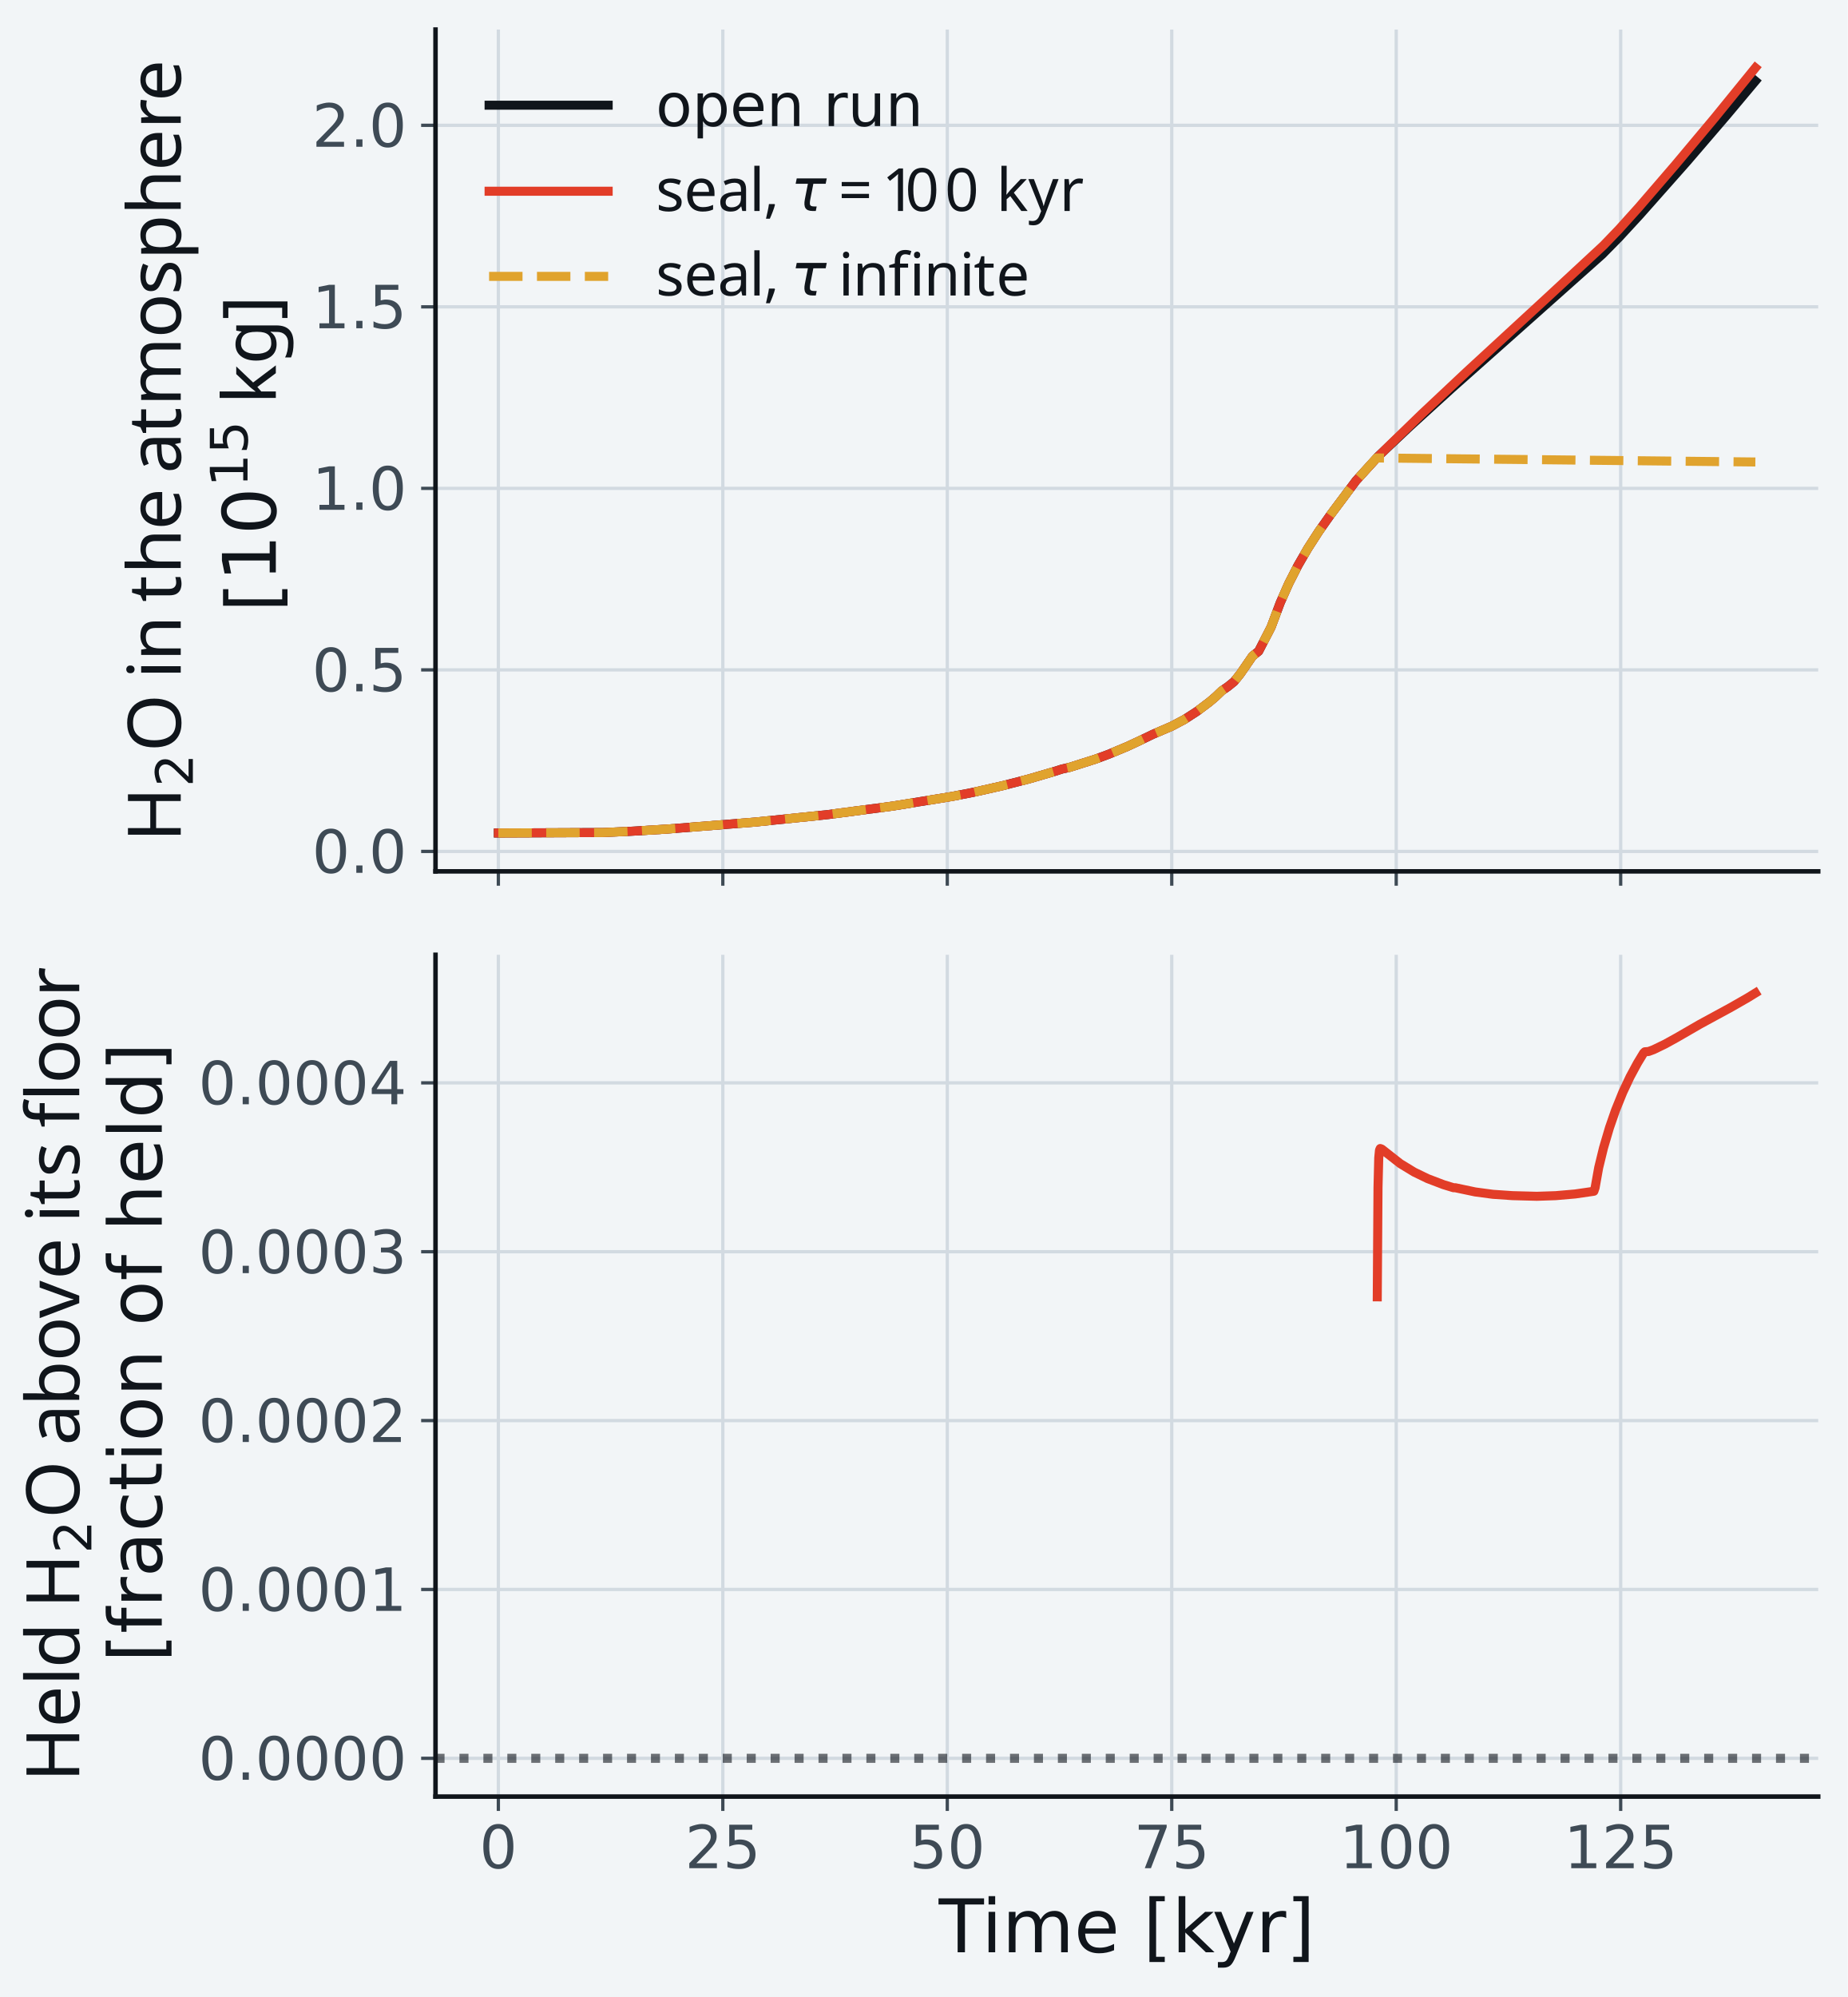
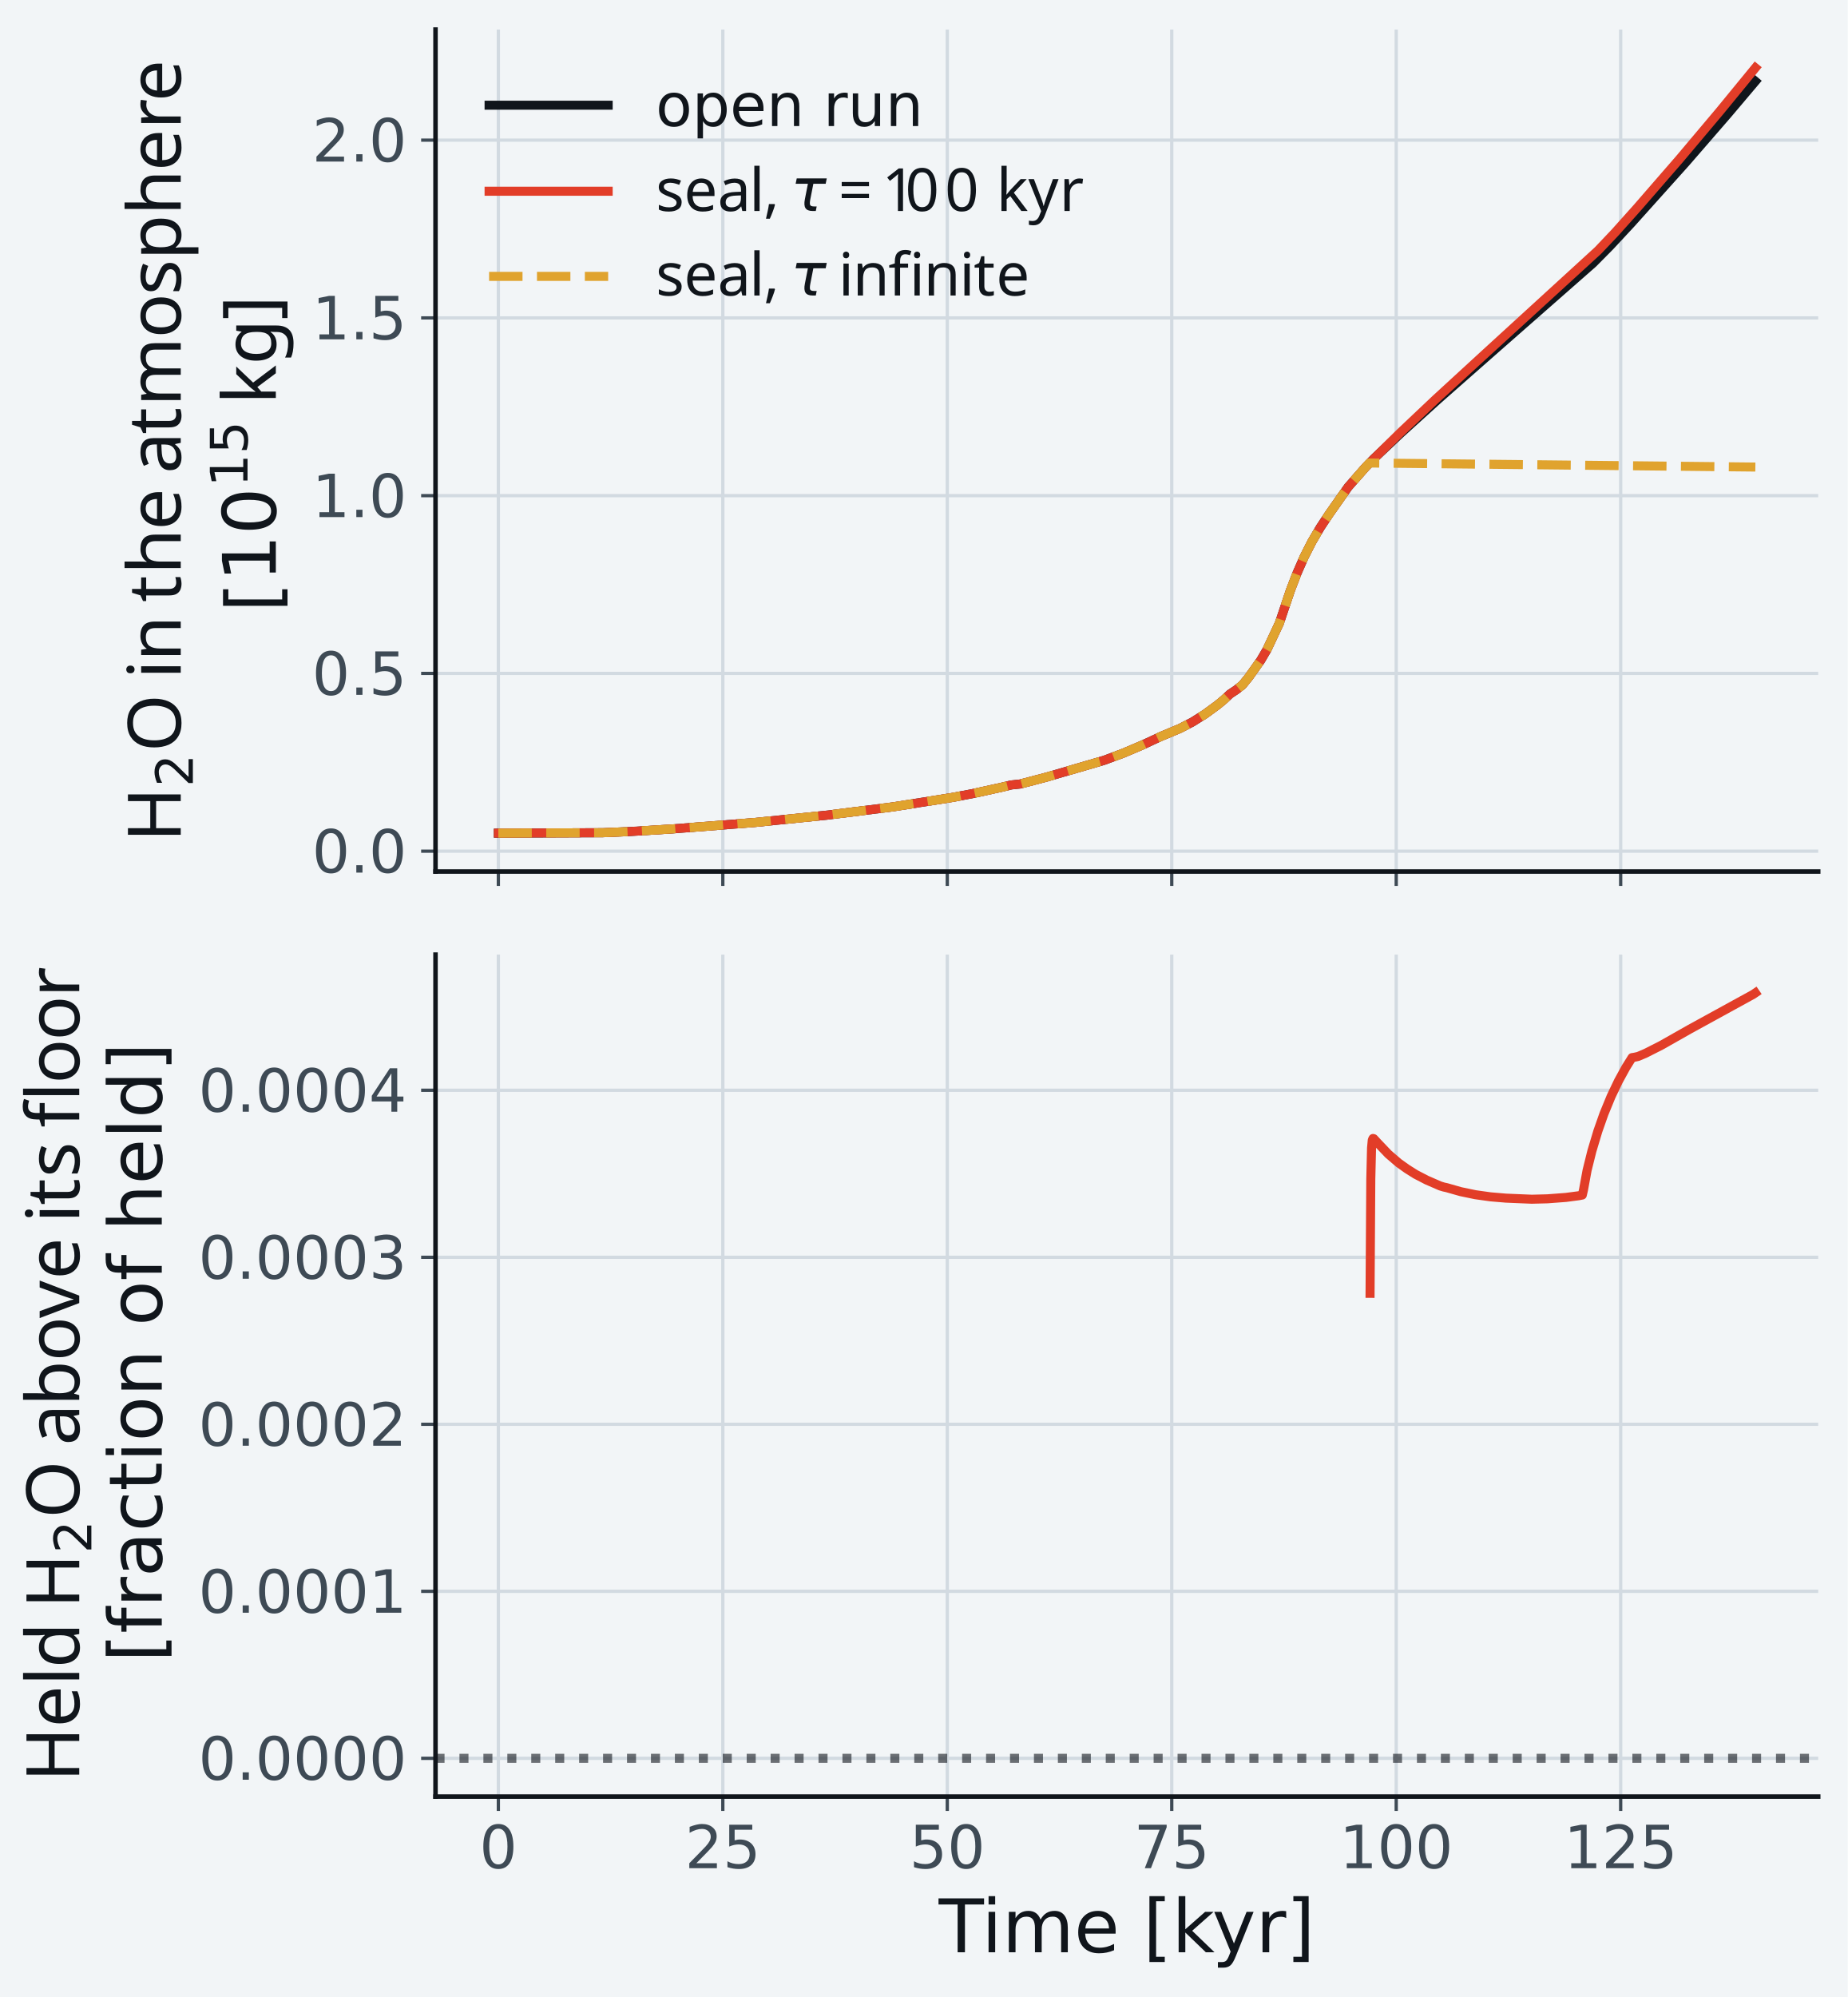
<svg xmlns="http://www.w3.org/2000/svg" xmlns:xlink="http://www.w3.org/1999/xlink" width="450.03pt" height="486.264pt" viewBox="0 0 450.03 486.264" version="1.1">
  <defs>
    <style type="text/css">*{stroke-linejoin: round; stroke-linecap: butt}</style>
  </defs>
  <g id="figure_1">
    <g id="patch_1">
      <path d="M 0 486.264  L 450.03 486.264  L 450.03 0  L 0 0  z " style="fill: #f2f5f7" />
    </g>
    <g id="axes_1">
      <g id="patch_2">
-         <path d="M 106.07 212.174  L 442.83 212.174  L 442.83 7.2  L 106.07 7.2  z " style="fill: #f2f5f7" />
+         <path d="M 106.07 212.214  L 442.83 212.214  L 442.83 7.2  L 106.07 7.2  z " style="fill: #f2f5f7" />
      </g>
      <g id="matplotlib.axis_1">
        <g id="xtick_1">
          <g id="line2d_1">
-             <path d="M 121.377 212.174  L 121.377 7.2  " clip-path="url(#p0226c5c307)" style="fill: none; stroke: #d2dae1; stroke-width: 0.8; stroke-linecap: square" />
+             <path d="M 121.377 212.214  L 121.377 7.2  " clip-path="url(#p8ff63ceb6e)" style="fill: none; stroke: #d2dae1; stroke-width: 0.8; stroke-linecap: square" />
          </g>
          <g id="line2d_2">
            <defs>
              <path id="m2a301ba8c9" d="M 0 0  L 0 3.5  " style="stroke: #3e4a55; stroke-width: 0.8" />
            </defs>
            <g>
-               <use xlink:href="#m2a301ba8c9" x="121.377" y="212.174" style="fill: #3e4a55; stroke: #3e4a55; stroke-width: 0.8" />
+               <use xlink:href="#m2a301ba8c9" x="121.377" y="212.214" style="fill: #3e4a55; stroke: #3e4a55; stroke-width: 0.8" />
            </g>
          </g>
        </g>
        <g id="xtick_2">
          <g id="line2d_3">
-             <path d="M 176.046 212.174  L 176.046 7.2  " clip-path="url(#p0226c5c307)" style="fill: none; stroke: #d2dae1; stroke-width: 0.8; stroke-linecap: square" />
+             <path d="M 176.046 212.214  L 176.046 7.2  " clip-path="url(#p8ff63ceb6e)" style="fill: none; stroke: #d2dae1; stroke-width: 0.8; stroke-linecap: square" />
          </g>
          <g id="line2d_4">
            <g>
-               <use xlink:href="#m2a301ba8c9" x="176.046" y="212.174" style="fill: #3e4a55; stroke: #3e4a55; stroke-width: 0.8" />
+               <use xlink:href="#m2a301ba8c9" x="176.046" y="212.214" style="fill: #3e4a55; stroke: #3e4a55; stroke-width: 0.8" />
            </g>
          </g>
        </g>
        <g id="xtick_3">
          <g id="line2d_5">
-             <path d="M 230.715 212.174  L 230.715 7.2  " clip-path="url(#p0226c5c307)" style="fill: none; stroke: #d2dae1; stroke-width: 0.8; stroke-linecap: square" />
+             <path d="M 230.715 212.214  L 230.715 7.2  " clip-path="url(#p8ff63ceb6e)" style="fill: none; stroke: #d2dae1; stroke-width: 0.8; stroke-linecap: square" />
          </g>
          <g id="line2d_6">
            <g>
-               <use xlink:href="#m2a301ba8c9" x="230.715" y="212.174" style="fill: #3e4a55; stroke: #3e4a55; stroke-width: 0.8" />
+               <use xlink:href="#m2a301ba8c9" x="230.715" y="212.214" style="fill: #3e4a55; stroke: #3e4a55; stroke-width: 0.8" />
            </g>
          </g>
        </g>
        <g id="xtick_4">
          <g id="line2d_7">
-             <path d="M 285.384 212.174  L 285.384 7.2  " clip-path="url(#p0226c5c307)" style="fill: none; stroke: #d2dae1; stroke-width: 0.8; stroke-linecap: square" />
+             <path d="M 285.384 212.214  L 285.384 7.2  " clip-path="url(#p8ff63ceb6e)" style="fill: none; stroke: #d2dae1; stroke-width: 0.8; stroke-linecap: square" />
          </g>
          <g id="line2d_8">
            <g>
-               <use xlink:href="#m2a301ba8c9" x="285.384" y="212.174" style="fill: #3e4a55; stroke: #3e4a55; stroke-width: 0.8" />
+               <use xlink:href="#m2a301ba8c9" x="285.384" y="212.214" style="fill: #3e4a55; stroke: #3e4a55; stroke-width: 0.8" />
            </g>
          </g>
        </g>
        <g id="xtick_5">
          <g id="line2d_9">
-             <path d="M 340.053 212.174  L 340.053 7.2  " clip-path="url(#p0226c5c307)" style="fill: none; stroke: #d2dae1; stroke-width: 0.8; stroke-linecap: square" />
+             <path d="M 340.053 212.214  L 340.053 7.2  " clip-path="url(#p8ff63ceb6e)" style="fill: none; stroke: #d2dae1; stroke-width: 0.8; stroke-linecap: square" />
          </g>
          <g id="line2d_10">
            <g>
-               <use xlink:href="#m2a301ba8c9" x="340.053" y="212.174" style="fill: #3e4a55; stroke: #3e4a55; stroke-width: 0.8" />
+               <use xlink:href="#m2a301ba8c9" x="340.053" y="212.214" style="fill: #3e4a55; stroke: #3e4a55; stroke-width: 0.8" />
            </g>
          </g>
        </g>
        <g id="xtick_6">
          <g id="line2d_11">
-             <path d="M 394.721 212.174  L 394.721 7.2  " clip-path="url(#p0226c5c307)" style="fill: none; stroke: #d2dae1; stroke-width: 0.8; stroke-linecap: square" />
+             <path d="M 394.721 212.214  L 394.721 7.2  " clip-path="url(#p8ff63ceb6e)" style="fill: none; stroke: #d2dae1; stroke-width: 0.8; stroke-linecap: square" />
          </g>
          <g id="line2d_12">
            <g>
-               <use xlink:href="#m2a301ba8c9" x="394.721" y="212.174" style="fill: #3e4a55; stroke: #3e4a55; stroke-width: 0.8" />
+               <use xlink:href="#m2a301ba8c9" x="394.721" y="212.214" style="fill: #3e4a55; stroke: #3e4a55; stroke-width: 0.8" />
            </g>
          </g>
        </g>
      </g>
      <g id="matplotlib.axis_2">
        <g id="ytick_1">
          <g id="line2d_13">
-             <path d="M 106.07 207.314  L 442.83 207.314  " clip-path="url(#p0226c5c307)" style="fill: none; stroke: #d2dae1; stroke-width: 0.8; stroke-linecap: square" />
+             <path d="M 106.07 207.26  L 442.83 207.26  " clip-path="url(#p8ff63ceb6e)" style="fill: none; stroke: #d2dae1; stroke-width: 0.8; stroke-linecap: square" />
          </g>
          <g id="line2d_14">
            <defs>
              <path id="me776a80f98" d="M 0 0  L -3.5 0  " style="stroke: #3e4a55; stroke-width: 0.8" />
            </defs>
            <g>
-               <use xlink:href="#me776a80f98" x="106.07" y="207.314" style="fill: #3e4a55; stroke: #3e4a55; stroke-width: 0.8" />
+               <use xlink:href="#me776a80f98" x="106.07" y="207.26" style="fill: #3e4a55; stroke: #3e4a55; stroke-width: 0.8" />
            </g>
          </g>
          <g id="text_1">
-             <text style="font-size: 14.5px; font-family: 'Instrument Sans', 'DejaVu Sans', sans-serif; text-anchor: end; fill: #3e4a55" x="99.07" y="212.534" transform="rotate(-0 99.06997 212.5338)">0.0</text>
+             <text style="font-size: 14.5px; font-family: 'Instrument Sans', 'DejaVu Sans', sans-serif; text-anchor: end; fill: #3e4a55" x="99.07" y="212.48" transform="rotate(-0 99.06997 212.4797)">0.0</text>
          </g>
        </g>
        <g id="ytick_2">
          <g id="line2d_15">
-             <path d="M 106.07 163.113  L 442.83 163.113  " clip-path="url(#p0226c5c307)" style="fill: none; stroke: #d2dae1; stroke-width: 0.8; stroke-linecap: square" />
+             <path d="M 106.07 163.975  L 442.83 163.975  " clip-path="url(#p8ff63ceb6e)" style="fill: none; stroke: #d2dae1; stroke-width: 0.8; stroke-linecap: square" />
          </g>
          <g id="line2d_16">
            <g>
-               <use xlink:href="#me776a80f98" x="106.07" y="163.113" style="fill: #3e4a55; stroke: #3e4a55; stroke-width: 0.8" />
+               <use xlink:href="#me776a80f98" x="106.07" y="163.975" style="fill: #3e4a55; stroke: #3e4a55; stroke-width: 0.8" />
            </g>
          </g>
          <g id="text_2">
-             <text style="font-size: 14.5px; font-family: 'Instrument Sans', 'DejaVu Sans', sans-serif; text-anchor: end; fill: #3e4a55" x="99.07" y="168.333" transform="rotate(-0 99.06997 168.3332)">0.5</text>
+             <text style="font-size: 14.5px; font-family: 'Instrument Sans', 'DejaVu Sans', sans-serif; text-anchor: end; fill: #3e4a55" x="99.07" y="169.195" transform="rotate(-0 99.06997 169.1953)">0.5</text>
          </g>
        </g>
        <g id="ytick_3">
          <g id="line2d_17">
-             <path d="M 106.07 118.913  L 442.83 118.913  " clip-path="url(#p0226c5c307)" style="fill: none; stroke: #d2dae1; stroke-width: 0.8; stroke-linecap: square" />
+             <path d="M 106.07 120.691  L 442.83 120.691  " clip-path="url(#p8ff63ceb6e)" style="fill: none; stroke: #d2dae1; stroke-width: 0.8; stroke-linecap: square" />
          </g>
          <g id="line2d_18">
            <g>
-               <use xlink:href="#me776a80f98" x="106.07" y="118.913" style="fill: #3e4a55; stroke: #3e4a55; stroke-width: 0.8" />
+               <use xlink:href="#me776a80f98" x="106.07" y="120.691" style="fill: #3e4a55; stroke: #3e4a55; stroke-width: 0.8" />
            </g>
          </g>
          <g id="text_3">
-             <text style="font-size: 14.5px; font-family: 'Instrument Sans', 'DejaVu Sans', sans-serif; text-anchor: end; fill: #3e4a55" x="99.07" y="124.133" transform="rotate(-0 99.06997 124.1326)">1.0</text>
+             <text style="font-size: 14.5px; font-family: 'Instrument Sans', 'DejaVu Sans', sans-serif; text-anchor: end; fill: #3e4a55" x="99.07" y="125.911" transform="rotate(-0 99.06997 125.9109)">1.0</text>
          </g>
        </g>
        <g id="ytick_4">
          <g id="line2d_19">
-             <path d="M 106.07 74.712  L 442.83 74.712  " clip-path="url(#p0226c5c307)" style="fill: none; stroke: #d2dae1; stroke-width: 0.8; stroke-linecap: square" />
+             <path d="M 106.07 77.406  L 442.83 77.406  " clip-path="url(#p8ff63ceb6e)" style="fill: none; stroke: #d2dae1; stroke-width: 0.8; stroke-linecap: square" />
          </g>
          <g id="line2d_20">
            <g>
-               <use xlink:href="#me776a80f98" x="106.07" y="74.712" style="fill: #3e4a55; stroke: #3e4a55; stroke-width: 0.8" />
+               <use xlink:href="#me776a80f98" x="106.07" y="77.406" style="fill: #3e4a55; stroke: #3e4a55; stroke-width: 0.8" />
            </g>
          </g>
          <g id="text_4">
-             <text style="font-size: 14.5px; font-family: 'Instrument Sans', 'DejaVu Sans', sans-serif; text-anchor: end; fill: #3e4a55" x="99.07" y="79.932" transform="rotate(-0 99.06997 79.93205)">1.5</text>
+             <text style="font-size: 14.5px; font-family: 'Instrument Sans', 'DejaVu Sans', sans-serif; text-anchor: end; fill: #3e4a55" x="99.07" y="82.626" transform="rotate(-0 99.06997 82.62649)">1.5</text>
          </g>
        </g>
        <g id="ytick_5">
          <g id="line2d_21">
-             <path d="M 106.07 30.511  L 442.83 30.511  " clip-path="url(#p0226c5c307)" style="fill: none; stroke: #d2dae1; stroke-width: 0.8; stroke-linecap: square" />
+             <path d="M 106.07 34.122  L 442.83 34.122  " clip-path="url(#p8ff63ceb6e)" style="fill: none; stroke: #d2dae1; stroke-width: 0.8; stroke-linecap: square" />
          </g>
          <g id="line2d_22">
            <g>
-               <use xlink:href="#me776a80f98" x="106.07" y="30.511" style="fill: #3e4a55; stroke: #3e4a55; stroke-width: 0.8" />
+               <use xlink:href="#me776a80f98" x="106.07" y="34.122" style="fill: #3e4a55; stroke: #3e4a55; stroke-width: 0.8" />
            </g>
          </g>
          <g id="text_5">
-             <text style="font-size: 14.5px; font-family: 'Instrument Sans', 'DejaVu Sans', sans-serif; text-anchor: end; fill: #3e4a55" x="99.07" y="35.731" transform="rotate(-0 99.06997 35.73148)">2.0</text>
+             <text style="font-size: 14.5px; font-family: 'Instrument Sans', 'DejaVu Sans', sans-serif; text-anchor: end; fill: #3e4a55" x="99.07" y="39.342" transform="rotate(-0 99.06997 39.3421)">2.0</text>
          </g>
        </g>
        <g id="text_6">
-           <g style="fill: #10151b" transform="translate(44.88028 204.9971) rotate(-90)">
+           <g style="fill: #10151b" transform="translate(44.88028 205.0171) rotate(-90)">
            <text>
              <tspan x="0" y="-0.859" style="font-size: 18px; font-family: 'Instrument Sans'; fill: #10151b">H</tspan>
              <tspan x="21.929" y="-0.859" style="font-size: 18px; font-family: 'Instrument Sans'; fill: #10151b">O</tspan>
              <tspan x="36.077" y="-0.859" style="font-size: 18px; font-family: 'Instrument Sans'; fill: #10151b"> </tspan>
              <tspan x="39.677" y="-0.859" style="font-size: 18px; font-family: 'Instrument Sans'; fill: #10151b">i</tspan>
              <tspan x="43.997" y="-0.859" style="font-size: 18px; font-family: 'Instrument Sans'; fill: #10151b">n</tspan>
              <tspan x="54.779" y="-0.859" style="font-size: 18px; font-family: 'Instrument Sans'; fill: #10151b"> </tspan>
              <tspan x="58.379" y="-0.859" style="font-size: 18px; font-family: 'Instrument Sans'; fill: #10151b">t</tspan>
              <tspan x="65.165" y="-0.859" style="font-size: 18px; font-family: 'Instrument Sans'; fill: #10151b">h</tspan>
              <tspan x="75.947" y="-0.859" style="font-size: 18px; font-family: 'Instrument Sans'; fill: #10151b">e</tspan>
              <tspan x="86.099" y="-0.859" style="font-size: 18px; font-family: 'Instrument Sans'; fill: #10151b"> </tspan>
              <tspan x="89.699" y="-0.859" style="font-size: 18px; font-family: 'Instrument Sans'; fill: #10151b">a</tspan>
              <tspan x="99.293" y="-0.859" style="font-size: 18px; font-family: 'Instrument Sans'; fill: #10151b">t</tspan>
              <tspan x="106.079" y="-0.859" style="font-size: 18px; font-family: 'Instrument Sans'; fill: #10151b">m</tspan>
              <tspan x="122.675" y="-0.859" style="font-size: 18px; font-family: 'Instrument Sans'; fill: #10151b">o</tspan>
              <tspan x="133.187" y="-0.859" style="font-size: 18px; font-family: 'Instrument Sans'; fill: #10151b">s</tspan>
              <tspan x="141.701" y="-0.859" style="font-size: 18px; font-family: 'Instrument Sans'; fill: #10151b">p</tspan>
              <tspan x="152.609" y="-0.859" style="font-size: 18px; font-family: 'Instrument Sans'; fill: #10151b">h</tspan>
              <tspan x="163.391" y="-0.859" style="font-size: 18px; font-family: 'Instrument Sans'; fill: #10151b">e</tspan>
              <tspan x="173.543" y="-0.859" style="font-size: 18px; font-family: 'Instrument Sans'; fill: #10151b">r</tspan>
              <tspan x="180.293" y="-0.859" style="font-size: 18px; font-family: 'Instrument Sans'; fill: #10151b">e</tspan>
              <tspan x="13.42" y="2.094" style="font-size: 12.6px; font-family: 'DejaVu Sans'; fill: #10151b">2</tspan>
            </text>
          </g>
-           <g style="fill: #10151b" transform="translate(68.10028 148.9271) rotate(-90)">
+           <g style="fill: #10151b" transform="translate(68.10028 148.9471) rotate(-90)">
            <text>
              <tspan x="0" y="-0.922" style="font-size: 18px; font-family: 'Instrument Sans'; fill: #10151b">[</tspan>
              <tspan x="46.91" y="-0.922" style="font-size: 18px; font-family: 'Instrument Sans'; fill: #10151b"> </tspan>
              <tspan x="50.51" y="-0.922" style="font-size: 18px; font-family: 'Instrument Sans'; fill: #10151b">k</tspan>
              <tspan x="60.14" y="-0.922" style="font-size: 18px; font-family: 'Instrument Sans'; fill: #10151b">g</tspan>
              <tspan x="71.048" y="-0.922" style="font-size: 18px; font-family: 'Instrument Sans'; fill: #10151b">]</tspan>
              <tspan x="7.308" y="-0.922" style="font-size: 18px; font-family: 'DejaVu Sans'; fill: #10151b">1</tspan>
              <tspan x="18.76" y="-0.922" style="font-size: 18px; font-family: 'DejaVu Sans'; fill: #10151b">0</tspan>
              <tspan x="30.385" y="-7.812" style="font-size: 12.6px; font-family: 'DejaVu Sans'; fill: #10151b">1</tspan>
              <tspan x="38.401" y="-7.812" style="font-size: 12.6px; font-family: 'DejaVu Sans'; fill: #10151b">5</tspan>
            </text>
          </g>
        </g>
      </g>
      <g id="line2d_23">
-         <path d="M 121.377 202.833  L 146.793 202.723  L 153.439 202.428  L 162.41 201.883  L 183.777 200.185  L 201.592 198.359  L 217.489 196.267  L 231.839 193.937  L 236.981 192.942  L 244.08 191.342  L 250.627 189.657  L 256.754 187.864  L 258.719 187.24  L 260.472 186.858  L 266.865 184.823  L 269.988 183.671  L 274.639 181.725  L 277.719 180.284  L 280.782 178.802  L 285.377 176.825  L 288.443 175.205  L 291.5 173.233  L 294.542 170.945  L 296.055 169.661  L 297.562 168.215  L 299.066 167.179  L 300.573 165.958  L 302.079 164.069  L 305.063 159.739  L 306.55 158.569  L 309.571 152.705  L 311.797 146.789  L 313.865 142.111  L 316.121 137.691  L 318.572 133.463  L 321.217 129.368  L 324.054 125.35  L 330.26 117.053  L 335.618 111.156  L 343.404 103.816  L 353.553 94.579  L 370.378 79.628  L 390.239 61.939  L 394.347 57.765  L 399.405 52.279  L 410.835 39.371  L 420.602 27.993  L 427.523 19.732  L 427.523 19.732  " clip-path="url(#p0226c5c307)" style="fill: none; stroke: #10151b; stroke-width: 2.2; stroke-linecap: square" />
+         <path d="M 121.377 202.872  L 146.793 202.765  L 153.439 202.475  L 163.736 201.843  L 183.776 200.279  L 201.591 198.469  L 217.487 196.469  L 231.836 194.196  L 236.979 193.225  L 244.078 191.665  L 246.314 191.127  L 248.513 190.899  L 254.852 189.232  L 268.883 185.139  L 273.555 183.4  L 278.191 181.43  L 282.791 179.298  L 287.386 177.371  L 290.451 175.787  L 293.509 173.865  L 296.55 171.639  L 298.063 170.389  L 299.569 168.985  L 301.073 167.99  L 302.581 166.798  L 304.086 164.958  L 307.07 160.751  L 308.557 158.207  L 311.578 151.777  L 314.318 143.649  L 315.916 139.515  L 317.651 135.568  L 319.531 131.881  L 321.553 128.447  L 323.708 125.186  L 328.353 118.574  L 332.614 113.723  L 334.587 111.685  L 341.27 105.391  L 350.323 97.191  L 364.001 85.149  L 388.002 64.07  L 392.117 59.911  L 397.188 54.462  L 410.589 39.526  L 420.827 27.714  L 427.523 19.796  L 427.523 19.796  " clip-path="url(#p8ff63ceb6e)" style="fill: none; stroke: #10151b; stroke-width: 2.2; stroke-linecap: square" />
      </g>
      <g id="line2d_24">
-         <path d="M 121.377 202.833  L 146.793 202.723  L 153.439 202.428  L 162.41 201.883  L 183.777 200.185  L 201.592 198.359  L 217.489 196.267  L 231.839 193.937  L 236.981 192.942  L 244.08 191.342  L 250.627 189.657  L 256.754 187.864  L 258.719 187.24  L 260.472 186.858  L 266.865 184.823  L 269.988 183.671  L 274.639 181.725  L 277.719 180.284  L 280.782 178.802  L 285.377 176.825  L 288.443 175.205  L 291.5 173.233  L 294.542 170.945  L 296.055 169.661  L 297.562 168.215  L 299.066 167.179  L 300.573 165.958  L 302.079 164.069  L 305.063 159.739  L 306.55 158.569  L 309.571 152.705  L 311.797 146.789  L 313.865 142.111  L 316.121 137.691  L 318.572 133.463  L 321.217 129.368  L 324.054 125.35  L 330.26 117.053  L 335.438 111.374  L 338.185 108.652  L 346.249 100.831  L 357.184 90.558  L 376.439 72.83  L 390.532 59.758  L 394.347 55.789  L 399.105 50.506  L 407.994 40.188  L 417.624 28.689  L 427.523 16.517  L 427.523 16.517  " clip-path="url(#p0226c5c307)" style="fill: none; stroke: #e23d28; stroke-width: 2.2; stroke-linecap: square" />
+         <path d="M 121.377 202.872  L 146.793 202.765  L 153.439 202.475  L 163.736 201.843  L 183.776 200.279  L 201.591 198.469  L 217.487 196.469  L 231.836 194.196  L 236.979 193.225  L 244.078 191.665  L 246.314 191.127  L 248.513 190.899  L 254.852 189.232  L 268.883 185.139  L 273.555 183.4  L 278.191 181.43  L 282.791 179.298  L 287.386 177.371  L 290.451 175.787  L 293.509 173.865  L 296.55 171.639  L 298.063 170.389  L 299.569 168.985  L 301.073 167.99  L 302.581 166.798  L 304.086 164.958  L 307.07 160.751  L 308.557 158.207  L 311.578 151.777  L 314.318 143.649  L 315.916 139.515  L 317.651 135.568  L 319.531 131.881  L 321.553 128.447  L 323.708 125.186  L 328.353 118.574  L 332.614 113.723  L 334.405 111.891  L 341.071 105.332  L 349.662 97.21  L 362.013 85.87  L 389.173 61.029  L 393.302 56.68  L 398.7 50.652  L 408.983 38.813  L 418.806 27.153  L 427.523 16.519  L 427.523 16.519  " clip-path="url(#p8ff63ceb6e)" style="fill: none; stroke: #e23d28; stroke-width: 2.2; stroke-linecap: square" />
      </g>
      <g id="line2d_25">
-         <path d="M 121.377 202.833  L 146.793 202.723  L 153.439 202.428  L 162.41 201.883  L 183.777 200.185  L 201.592 198.359  L 217.489 196.267  L 231.839 193.937  L 236.981 192.942  L 244.08 191.342  L 250.627 189.657  L 256.754 187.864  L 258.719 187.24  L 260.472 186.858  L 266.865 184.823  L 269.988 183.671  L 274.639 181.725  L 277.719 180.284  L 280.782 178.802  L 285.377 176.825  L 288.443 175.205  L 291.5 173.233  L 294.542 170.945  L 296.055 169.661  L 297.562 168.215  L 299.066 167.179  L 300.573 165.958  L 302.079 164.069  L 305.063 159.739  L 306.55 158.569  L 309.571 152.705  L 311.797 146.789  L 313.865 142.111  L 316.121 137.691  L 318.572 133.463  L 321.217 129.368  L 324.054 125.35  L 330.26 117.053  L 335.259 111.51  L 427.523 112.493  L 427.523 112.493  " clip-path="url(#p0226c5c307)" style="fill: none; stroke-dasharray: 8.14,3.52; stroke-dashoffset: 0; stroke: #e0a32e; stroke-width: 2.2" />
+         <path d="M 121.377 202.872  L 146.793 202.765  L 153.439 202.475  L 163.736 201.843  L 183.776 200.279  L 201.591 198.469  L 217.487 196.469  L 231.836 194.196  L 236.979 193.225  L 244.078 191.665  L 246.314 191.127  L 248.513 190.899  L 254.852 189.232  L 268.883 185.139  L 273.555 183.4  L 278.191 181.43  L 282.791 179.298  L 287.386 177.371  L 290.451 175.787  L 293.509 173.865  L 296.55 171.639  L 298.063 170.389  L 299.569 168.985  L 301.073 167.99  L 302.581 166.798  L 304.086 164.958  L 307.07 160.751  L 308.557 158.207  L 311.578 151.777  L 314.318 143.649  L 315.916 139.515  L 317.651 135.568  L 319.531 131.881  L 321.553 128.447  L 323.708 125.186  L 328.353 118.574  L 332.614 113.723  L 333.503 112.739  L 427.523 113.727  L 427.523 113.727  " clip-path="url(#p8ff63ceb6e)" style="fill: none; stroke-dasharray: 8.14,3.52; stroke-dashoffset: 0; stroke: #e0a32e; stroke-width: 2.2" />
      </g>
      <g id="patch_3">
-         <path d="M 106.07 212.174  L 106.07 7.2  " style="fill: none; stroke: #10151b; stroke-width: 1.1; stroke-linejoin: miter; stroke-linecap: square" />
+         <path d="M 106.07 212.214  L 106.07 7.2  " style="fill: none; stroke: #10151b; stroke-width: 1.1; stroke-linejoin: miter; stroke-linecap: square" />
      </g>
      <g id="patch_4">
-         <path d="M 106.07 212.174  L 442.83 212.174  " style="fill: none; stroke: #10151b; stroke-width: 1.1; stroke-linejoin: miter; stroke-linecap: square" />
+         <path d="M 106.07 212.214  L 442.83 212.214  " style="fill: none; stroke: #10151b; stroke-width: 1.1; stroke-linejoin: miter; stroke-linecap: square" />
      </g>
      <g id="legend_1">
        <g id="line2d_26">
          <path d="M 119.12 25.615  L 133.62 25.615  L 148.12 25.615  " style="fill: none; stroke: #10151b; stroke-width: 2.2; stroke-linecap: square" />
        </g>
        <g id="text_7">
          <text style="font-size: 14.5px; font-family: 'Instrument Sans', 'DejaVu Sans', sans-serif; text-anchor: start; fill: #10151b" x="159.72" y="30.69" transform="rotate(-0 159.72 30.69)">open run</text>
        </g>
        <g id="line2d_27">
          <path d="M 119.12 46.568  L 133.62 46.568  L 148.12 46.568  " style="fill: none; stroke: #e23d28; stroke-width: 2.2; stroke-linecap: square" />
        </g>
        <g id="text_8">
          <g style="fill: #10151b" transform="translate(159.72 51.6425)">
            <text>
              <tspan x="0" y="-0.266" style="font-size: 14.5px; font-family: 'Instrument Sans'; fill: #10151b">s</tspan>
              <tspan x="6.858" y="-0.266" style="font-size: 14.5px; font-family: 'Instrument Sans'; fill: #10151b">e</tspan>
              <tspan x="15.036" y="-0.266" style="font-size: 14.5px; font-family: 'Instrument Sans'; fill: #10151b">a</tspan>
              <tspan x="22.765" y="-0.266" style="font-size: 14.5px; font-family: 'Instrument Sans'; fill: #10151b">l</tspan>
              <tspan x="26.245" y="-0.266" style="font-size: 14.5px; font-family: 'Instrument Sans'; fill: #10151b">,</tspan>
              <tspan x="29.942" y="-0.266" style="font-size: 14.5px; font-family: 'Instrument Sans'; fill: #10151b"> </tspan>
              <tspan x="41.572" y="-0.266" style="font-size: 14.5px; font-family: 'Instrument Sans'; fill: #10151b"> </tspan>
              <tspan x="44.472" y="-0.266" style="font-size: 14.5px; font-family: 'Instrument Sans'; fill: #10151b">=</tspan>
              <tspan x="52.172" y="-0.266" style="font-size: 14.5px; font-family: 'Instrument Sans'; fill: #10151b"> </tspan>
              <tspan x="55.072" y="-0.266" style="font-size: 14.5px; font-family: 'Instrument Sans'; fill: #10151b">1</tspan>
              <tspan x="60.741" y="-0.266" style="font-size: 14.5px; font-family: 'Instrument Sans'; fill: #10151b">0</tspan>
              <tspan x="70.398" y="-0.266" style="font-size: 14.5px; font-family: 'Instrument Sans'; fill: #10151b">0</tspan>
              <tspan x="80.055" y="-0.266" style="font-size: 14.5px; font-family: 'Instrument Sans'; fill: #10151b"> </tspan>
              <tspan x="82.955" y="-0.266" style="font-size: 14.5px; font-family: 'Instrument Sans'; fill: #10151b">k</tspan>
              <tspan x="90.713" y="-0.266" style="font-size: 14.5px; font-family: 'Instrument Sans'; fill: #10151b">y</tspan>
              <tspan x="98.296" y="-0.266" style="font-size: 14.5px; font-family: 'Instrument Sans'; fill: #10151b">r</tspan>
              <tspan x="32.842" y="-0.266" style="font-style: oblique; font-size: 14.5px; font-family: 'DejaVu Sans'; fill: #10151b">τ</tspan>
            </text>
          </g>
        </g>
        <g id="line2d_28">
          <path d="M 119.12 67.302  L 133.62 67.302  L 148.12 67.302  " style="fill: none; stroke-dasharray: 8.14,3.52; stroke-dashoffset: 0; stroke: #e0a32e; stroke-width: 2.2" />
        </g>
        <g id="text_9">
          <g style="fill: #10151b" transform="translate(159.72 72.3775)">
            <text>
              <tspan x="0" y="-0.422" style="font-size: 14.5px; font-family: 'Instrument Sans'; fill: #10151b">s</tspan>
              <tspan x="6.858" y="-0.422" style="font-size: 14.5px; font-family: 'Instrument Sans'; fill: #10151b">e</tspan>
              <tspan x="15.036" y="-0.422" style="font-size: 14.5px; font-family: 'Instrument Sans'; fill: #10151b">a</tspan>
              <tspan x="22.765" y="-0.422" style="font-size: 14.5px; font-family: 'Instrument Sans'; fill: #10151b">l</tspan>
              <tspan x="26.245" y="-0.422" style="font-size: 14.5px; font-family: 'Instrument Sans'; fill: #10151b">,</tspan>
              <tspan x="29.942" y="-0.422" style="font-size: 14.5px; font-family: 'Instrument Sans'; fill: #10151b"> </tspan>
              <tspan x="41.572" y="-0.422" style="font-size: 14.5px; font-family: 'Instrument Sans'; fill: #10151b"> </tspan>
              <tspan x="44.472" y="-0.422" style="font-size: 14.5px; font-family: 'Instrument Sans'; fill: #10151b">i</tspan>
              <tspan x="47.952" y="-0.422" style="font-size: 14.5px; font-family: 'Instrument Sans'; fill: #10151b">n</tspan>
              <tspan x="56.638" y="-0.422" style="font-size: 14.5px; font-family: 'Instrument Sans'; fill: #10151b">f</tspan>
              <tspan x="61.771" y="-0.422" style="font-size: 14.5px; font-family: 'Instrument Sans'; fill: #10151b">i</tspan>
              <tspan x="65.251" y="-0.422" style="font-size: 14.5px; font-family: 'Instrument Sans'; fill: #10151b">n</tspan>
              <tspan x="73.936" y="-0.422" style="font-size: 14.5px; font-family: 'Instrument Sans'; fill: #10151b">i</tspan>
              <tspan x="77.416" y="-0.422" style="font-size: 14.5px; font-family: 'Instrument Sans'; fill: #10151b">t</tspan>
              <tspan x="82.883" y="-0.422" style="font-size: 14.5px; font-family: 'Instrument Sans'; fill: #10151b">e</tspan>
              <tspan x="32.842" y="-0.422" style="font-style: oblique; font-size: 14.5px; font-family: 'DejaVu Sans'; fill: #10151b">τ</tspan>
            </text>
          </g>
        </g>
      </g>
    </g>
    <g id="axes_2">
      <g id="patch_5">
-         <path d="M 106.07 437.462  L 442.83 437.462  L 442.83 232.488  L 106.07 232.488  z " style="fill: #f2f5f7" />
+         <path d="M 106.07 437.462  L 442.83 437.462  L 442.83 232.448  L 106.07 232.448  z " style="fill: #f2f5f7" />
      </g>
      <g id="matplotlib.axis_3">
        <g id="xtick_7">
          <g id="line2d_29">
-             <path d="M 121.377 437.462  L 121.377 232.488  " clip-path="url(#p10f296e41b)" style="fill: none; stroke: #d2dae1; stroke-width: 0.8; stroke-linecap: square" />
+             <path d="M 121.377 437.462  L 121.377 232.448  " clip-path="url(#p3dc37c198d)" style="fill: none; stroke: #d2dae1; stroke-width: 0.8; stroke-linecap: square" />
          </g>
          <g id="line2d_30">
            <g>
              <use xlink:href="#m2a301ba8c9" x="121.377" y="437.462" style="fill: #3e4a55; stroke: #3e4a55; stroke-width: 0.8" />
            </g>
          </g>
          <g id="text_10">
            <text style="font-size: 14.5px; font-family: 'Instrument Sans', 'DejaVu Sans', sans-serif; text-anchor: middle; fill: #3e4a55" x="121.377" y="454.902" transform="rotate(-0 121.3772 454.9018)">0</text>
          </g>
        </g>
        <g id="xtick_8">
          <g id="line2d_31">
-             <path d="M 176.046 437.462  L 176.046 232.488  " clip-path="url(#p10f296e41b)" style="fill: none; stroke: #d2dae1; stroke-width: 0.8; stroke-linecap: square" />
+             <path d="M 176.046 437.462  L 176.046 232.448  " clip-path="url(#p3dc37c198d)" style="fill: none; stroke: #d2dae1; stroke-width: 0.8; stroke-linecap: square" />
          </g>
          <g id="line2d_32">
            <g>
              <use xlink:href="#m2a301ba8c9" x="176.046" y="437.462" style="fill: #3e4a55; stroke: #3e4a55; stroke-width: 0.8" />
            </g>
          </g>
          <g id="text_11">
            <text style="font-size: 14.5px; font-family: 'Instrument Sans', 'DejaVu Sans', sans-serif; text-anchor: middle; fill: #3e4a55" x="176.046" y="454.902" transform="rotate(-0 176.0461 454.9018)">25</text>
          </g>
        </g>
        <g id="xtick_9">
          <g id="line2d_33">
-             <path d="M 230.715 437.462  L 230.715 232.488  " clip-path="url(#p10f296e41b)" style="fill: none; stroke: #d2dae1; stroke-width: 0.8; stroke-linecap: square" />
+             <path d="M 230.715 437.462  L 230.715 232.448  " clip-path="url(#p3dc37c198d)" style="fill: none; stroke: #d2dae1; stroke-width: 0.8; stroke-linecap: square" />
          </g>
          <g id="line2d_34">
            <g>
              <use xlink:href="#m2a301ba8c9" x="230.715" y="437.462" style="fill: #3e4a55; stroke: #3e4a55; stroke-width: 0.8" />
            </g>
          </g>
          <g id="text_12">
            <text style="font-size: 14.5px; font-family: 'Instrument Sans', 'DejaVu Sans', sans-serif; text-anchor: middle; fill: #3e4a55" x="230.715" y="454.902" transform="rotate(-0 230.7149 454.9018)">50</text>
          </g>
        </g>
        <g id="xtick_10">
          <g id="line2d_35">
-             <path d="M 285.384 437.462  L 285.384 232.488  " clip-path="url(#p10f296e41b)" style="fill: none; stroke: #d2dae1; stroke-width: 0.8; stroke-linecap: square" />
+             <path d="M 285.384 437.462  L 285.384 232.448  " clip-path="url(#p3dc37c198d)" style="fill: none; stroke: #d2dae1; stroke-width: 0.8; stroke-linecap: square" />
          </g>
          <g id="line2d_36">
            <g>
              <use xlink:href="#m2a301ba8c9" x="285.384" y="437.462" style="fill: #3e4a55; stroke: #3e4a55; stroke-width: 0.8" />
            </g>
          </g>
          <g id="text_13">
            <text style="font-size: 14.5px; font-family: 'Instrument Sans', 'DejaVu Sans', sans-serif; text-anchor: middle; fill: #3e4a55" x="285.384" y="454.902" transform="rotate(-0 285.3837 454.9018)">75</text>
          </g>
        </g>
        <g id="xtick_11">
          <g id="line2d_37">
-             <path d="M 340.053 437.462  L 340.053 232.488  " clip-path="url(#p10f296e41b)" style="fill: none; stroke: #d2dae1; stroke-width: 0.8; stroke-linecap: square" />
+             <path d="M 340.053 437.462  L 340.053 232.448  " clip-path="url(#p3dc37c198d)" style="fill: none; stroke: #d2dae1; stroke-width: 0.8; stroke-linecap: square" />
          </g>
          <g id="line2d_38">
            <g>
              <use xlink:href="#m2a301ba8c9" x="340.053" y="437.462" style="fill: #3e4a55; stroke: #3e4a55; stroke-width: 0.8" />
            </g>
          </g>
          <g id="text_14">
            <text style="font-size: 14.5px; font-family: 'Instrument Sans', 'DejaVu Sans', sans-serif; text-anchor: middle; fill: #3e4a55" x="340.053" y="454.902" transform="rotate(-0 340.0526 454.9018)">100</text>
          </g>
        </g>
        <g id="xtick_12">
          <g id="line2d_39">
-             <path d="M 394.721 437.462  L 394.721 232.488  " clip-path="url(#p10f296e41b)" style="fill: none; stroke: #d2dae1; stroke-width: 0.8; stroke-linecap: square" />
+             <path d="M 394.721 437.462  L 394.721 232.448  " clip-path="url(#p3dc37c198d)" style="fill: none; stroke: #d2dae1; stroke-width: 0.8; stroke-linecap: square" />
          </g>
          <g id="line2d_40">
            <g>
              <use xlink:href="#m2a301ba8c9" x="394.721" y="437.462" style="fill: #3e4a55; stroke: #3e4a55; stroke-width: 0.8" />
            </g>
          </g>
          <g id="text_15">
            <text style="font-size: 14.5px; font-family: 'Instrument Sans', 'DejaVu Sans', sans-serif; text-anchor: middle; fill: #3e4a55" x="394.721" y="454.902" transform="rotate(-0 394.7214 454.9018)">125</text>
          </g>
        </g>
        <g id="text_16">
          <text style="font-size: 18px; font-family: 'Instrument Sans', 'DejaVu Sans', sans-serif; text-anchor: middle; fill: #10151b" x="274.45" y="475.374" transform="rotate(-0 274.45 475.3743)">Time [kyr]</text>
        </g>
      </g>
      <g id="matplotlib.axis_4">
        <g id="ytick_6">
          <g id="line2d_41">
-             <path d="M 106.07 428.145  L 442.83 428.145  " clip-path="url(#p10f296e41b)" style="fill: none; stroke: #d2dae1; stroke-width: 0.8; stroke-linecap: square" />
+             <path d="M 106.07 428.143  L 442.83 428.143  " clip-path="url(#p3dc37c198d)" style="fill: none; stroke: #d2dae1; stroke-width: 0.8; stroke-linecap: square" />
          </g>
          <g id="line2d_42">
            <g>
-               <use xlink:href="#me776a80f98" x="106.07" y="428.145" style="fill: #3e4a55; stroke: #3e4a55; stroke-width: 0.8" />
+               <use xlink:href="#me776a80f98" x="106.07" y="428.143" style="fill: #3e4a55; stroke: #3e4a55; stroke-width: 0.8" />
            </g>
          </g>
          <g id="text_17">
-             <text style="font-size: 14.5px; font-family: 'Instrument Sans', 'DejaVu Sans', sans-serif; text-anchor: end; fill: #3e4a55" x="99.07" y="433.365" transform="rotate(-0 99.06997 433.3648)">0.0000</text>
+             <text style="font-size: 14.5px; font-family: 'Instrument Sans', 'DejaVu Sans', sans-serif; text-anchor: end; fill: #3e4a55" x="99.07" y="433.363" transform="rotate(-0 99.06997 433.363)">0.0000</text>
          </g>
        </g>
        <g id="ytick_7">
          <g id="line2d_43">
-             <path d="M 106.07 387.026  L 442.83 387.026  " clip-path="url(#p10f296e41b)" style="fill: none; stroke: #d2dae1; stroke-width: 0.8; stroke-linecap: square" />
+             <path d="M 106.07 387.477  L 442.83 387.477  " clip-path="url(#p3dc37c198d)" style="fill: none; stroke: #d2dae1; stroke-width: 0.8; stroke-linecap: square" />
          </g>
          <g id="line2d_44">
            <g>
-               <use xlink:href="#me776a80f98" x="106.07" y="387.026" style="fill: #3e4a55; stroke: #3e4a55; stroke-width: 0.8" />
+               <use xlink:href="#me776a80f98" x="106.07" y="387.477" style="fill: #3e4a55; stroke: #3e4a55; stroke-width: 0.8" />
            </g>
          </g>
          <g id="text_18">
-             <text style="font-size: 14.5px; font-family: 'Instrument Sans', 'DejaVu Sans', sans-serif; text-anchor: end; fill: #3e4a55" x="99.07" y="392.246" transform="rotate(-0 99.06997 392.2459)">0.0001</text>
+             <text style="font-size: 14.5px; font-family: 'Instrument Sans', 'DejaVu Sans', sans-serif; text-anchor: end; fill: #3e4a55" x="99.07" y="392.697" transform="rotate(-0 99.06997 392.6967)">0.0001</text>
          </g>
        </g>
        <g id="ytick_8">
          <g id="line2d_45">
-             <path d="M 106.07 345.907  L 442.83 345.907  " clip-path="url(#p10f296e41b)" style="fill: none; stroke: #d2dae1; stroke-width: 0.8; stroke-linecap: square" />
+             <path d="M 106.07 346.811  L 442.83 346.811  " clip-path="url(#p3dc37c198d)" style="fill: none; stroke: #d2dae1; stroke-width: 0.8; stroke-linecap: square" />
          </g>
          <g id="line2d_46">
            <g>
-               <use xlink:href="#me776a80f98" x="106.07" y="345.907" style="fill: #3e4a55; stroke: #3e4a55; stroke-width: 0.8" />
+               <use xlink:href="#me776a80f98" x="106.07" y="346.811" style="fill: #3e4a55; stroke: #3e4a55; stroke-width: 0.8" />
            </g>
          </g>
          <g id="text_19">
-             <text style="font-size: 14.5px; font-family: 'Instrument Sans', 'DejaVu Sans', sans-serif; text-anchor: end; fill: #3e4a55" x="99.07" y="351.127" transform="rotate(-0 99.06997 351.1271)">0.0002</text>
+             <text style="font-size: 14.5px; font-family: 'Instrument Sans', 'DejaVu Sans', sans-serif; text-anchor: end; fill: #3e4a55" x="99.07" y="352.031" transform="rotate(-0 99.06997 352.0305)">0.0002</text>
          </g>
        </g>
        <g id="ytick_9">
          <g id="line2d_47">
-             <path d="M 106.07 304.788  L 442.83 304.788  " clip-path="url(#p10f296e41b)" style="fill: none; stroke: #d2dae1; stroke-width: 0.8; stroke-linecap: square" />
+             <path d="M 106.07 306.144  L 442.83 306.144  " clip-path="url(#p3dc37c198d)" style="fill: none; stroke: #d2dae1; stroke-width: 0.8; stroke-linecap: square" />
          </g>
          <g id="line2d_48">
            <g>
-               <use xlink:href="#me776a80f98" x="106.07" y="304.788" style="fill: #3e4a55; stroke: #3e4a55; stroke-width: 0.8" />
+               <use xlink:href="#me776a80f98" x="106.07" y="306.144" style="fill: #3e4a55; stroke: #3e4a55; stroke-width: 0.8" />
            </g>
          </g>
          <g id="text_20">
-             <text style="font-size: 14.5px; font-family: 'Instrument Sans', 'DejaVu Sans', sans-serif; text-anchor: end; fill: #3e4a55" x="99.07" y="310.008" transform="rotate(-0 99.06997 310.0082)">0.0003</text>
+             <text style="font-size: 14.5px; font-family: 'Instrument Sans', 'DejaVu Sans', sans-serif; text-anchor: end; fill: #3e4a55" x="99.07" y="311.364" transform="rotate(-0 99.06997 311.3643)">0.0003</text>
          </g>
        </g>
        <g id="ytick_10">
          <g id="line2d_49">
-             <path d="M 106.07 263.669  L 442.83 263.669  " clip-path="url(#p10f296e41b)" style="fill: none; stroke: #d2dae1; stroke-width: 0.8; stroke-linecap: square" />
+             <path d="M 106.07 265.478  L 442.83 265.478  " clip-path="url(#p3dc37c198d)" style="fill: none; stroke: #d2dae1; stroke-width: 0.8; stroke-linecap: square" />
          </g>
          <g id="line2d_50">
            <g>
-               <use xlink:href="#me776a80f98" x="106.07" y="263.669" style="fill: #3e4a55; stroke: #3e4a55; stroke-width: 0.8" />
+               <use xlink:href="#me776a80f98" x="106.07" y="265.478" style="fill: #3e4a55; stroke: #3e4a55; stroke-width: 0.8" />
            </g>
          </g>
          <g id="text_21">
-             <text style="font-size: 14.5px; font-family: 'Instrument Sans', 'DejaVu Sans', sans-serif; text-anchor: end; fill: #3e4a55" x="99.07" y="268.889" transform="rotate(-0 99.06997 268.8893)">0.0004</text>
+             <text style="font-size: 14.5px; font-family: 'Instrument Sans', 'DejaVu Sans', sans-serif; text-anchor: end; fill: #3e4a55" x="99.07" y="270.698" transform="rotate(-0 99.06997 270.698)">0.0004</text>
          </g>
        </g>
        <g id="text_22">
-           <g style="fill: #10151b" transform="translate(20.16 433.8847) rotate(-90)">
+           <g style="fill: #10151b" transform="translate(20.16 433.8647) rotate(-90)">
            <text>
              <tspan x="0" y="-0.859" style="font-size: 18px; font-family: 'Instrument Sans'; fill: #10151b">H</tspan>
              <tspan x="13.248" y="-0.859" style="font-size: 18px; font-family: 'Instrument Sans'; fill: #10151b">e</tspan>
              <tspan x="23.4" y="-0.859" style="font-size: 18px; font-family: 'Instrument Sans'; fill: #10151b">l</tspan>
              <tspan x="27.72" y="-0.859" style="font-size: 18px; font-family: 'Instrument Sans'; fill: #10151b">d</tspan>
              <tspan x="38.628" y="-0.859" style="font-size: 18px; font-family: 'Instrument Sans'; fill: #10151b"> </tspan>
              <tspan x="42.228" y="-0.859" style="font-size: 18px; font-family: 'Instrument Sans'; fill: #10151b">H</tspan>
              <tspan x="64.157" y="-0.859" style="font-size: 18px; font-family: 'Instrument Sans'; fill: #10151b">O</tspan>
              <tspan x="78.305" y="-0.859" style="font-size: 18px; font-family: 'Instrument Sans'; fill: #10151b"> </tspan>
              <tspan x="81.905" y="-0.859" style="font-size: 18px; font-family: 'Instrument Sans'; fill: #10151b">a</tspan>
              <tspan x="91.499" y="-0.859" style="font-size: 18px; font-family: 'Instrument Sans'; fill: #10151b">b</tspan>
              <tspan x="102.407" y="-0.859" style="font-size: 18px; font-family: 'Instrument Sans'; fill: #10151b">o</tspan>
              <tspan x="112.919" y="-0.859" style="font-size: 18px; font-family: 'Instrument Sans'; fill: #10151b">v</tspan>
              <tspan x="122.333" y="-0.859" style="font-size: 18px; font-family: 'Instrument Sans'; fill: #10151b">e</tspan>
              <tspan x="132.485" y="-0.859" style="font-size: 18px; font-family: 'Instrument Sans'; fill: #10151b"> </tspan>
              <tspan x="136.085" y="-0.859" style="font-size: 18px; font-family: 'Instrument Sans'; fill: #10151b">i</tspan>
              <tspan x="140.405" y="-0.859" style="font-size: 18px; font-family: 'Instrument Sans'; fill: #10151b">t</tspan>
              <tspan x="147.191" y="-0.859" style="font-size: 18px; font-family: 'Instrument Sans'; fill: #10151b">s</tspan>
              <tspan x="155.705" y="-0.859" style="font-size: 18px; font-family: 'Instrument Sans'; fill: #10151b"> </tspan>
              <tspan x="159.305" y="-0.859" style="font-size: 18px; font-family: 'Instrument Sans'; fill: #10151b">f</tspan>
              <tspan x="165.677" y="-0.859" style="font-size: 18px; font-family: 'Instrument Sans'; fill: #10151b">l</tspan>
              <tspan x="169.997" y="-0.859" style="font-size: 18px; font-family: 'Instrument Sans'; fill: #10151b">o</tspan>
              <tspan x="180.509" y="-0.859" style="font-size: 18px; font-family: 'Instrument Sans'; fill: #10151b">o</tspan>
              <tspan x="191.021" y="-0.859" style="font-size: 18px; font-family: 'Instrument Sans'; fill: #10151b">r</tspan>
              <tspan x="55.648" y="2.094" style="font-size: 12.6px; font-family: 'DejaVu Sans'; fill: #10151b">2</tspan>
            </text>
          </g>
-           <text style="font-size: 18px; font-family: 'Instrument Sans', 'DejaVu Sans', sans-serif; fill: #10151b" transform="translate(39.402 404.7627) rotate(-90)">[fraction of held]</text>
+           <text style="font-size: 18px; font-family: 'Instrument Sans', 'DejaVu Sans', sans-serif; fill: #10151b" transform="translate(39.402 404.7427) rotate(-90)">[fraction of held]</text>
        </g>
      </g>
      <g id="line2d_51">
-         <path d="M 335.438 315.779  L 335.618 289.153  L 335.798 281.928  L 335.979 280.059  L 336.16 279.664  L 336.524 279.794  L 341.041 283.339  L 344.409 285.393  L 347.707 286.991  L 351.566 288.462  L 354 289.206  L 354.449 289.212  L 359.283 290.233  L 363.6 290.81  L 368.332 291.134  L 374.301 291.293  L 378.884 291.14  L 383.613 290.732  L 387.908 290.11  L 388.199 290.061  L 388.489 289.224  L 389.364 284.323  L 390.532 279.529  L 391.995 274.581  L 393.463 270.348  L 395.233 265.974  L 397.013 262.191  L 398.805 258.871  L 400.308 256.392  L 400.609 256.108  L 401.517 256.037  L 402.734 255.585  L 405.501 254.246  L 408.307 252.698  L 414.04 249.387  L 421.604 245.275  L 425.659 242.952  L 427.523 241.805  L 427.523 241.805  " clip-path="url(#p10f296e41b)" style="fill: none; stroke: #e23d28; stroke-width: 2.2; stroke-linecap: square" />
+         <path d="M 333.682 314.922  L 333.862 287.082  L 334.043 279.522  L 334.223 277.589  L 334.405 277.212  L 334.587 277.264  L 335.503 278.258  L 338.138 281.023  L 340.673 283.197  L 342.681 284.627  L 344.739 285.926  L 347.489 287.354  L 350.767 288.777  L 351.66 289.046  L 352.334 289.19  L 355.777 290.169  L 359.333 290.909  L 363.003 291.423  L 366.787 291.744  L 373.078 292.006  L 376.884 291.908  L 381.356 291.571  L 384.507 291.159  L 385.377 290.986  L 385.668 289.721  L 386.542 284.958  L 387.71 280.266  L 389.173 275.396  L 390.642 271.227  L 392.413 266.92  L 394.194 263.196  L 395.986 259.929  L 397.49 257.525  L 398.094 257.432  L 399.004 257.228  L 400.837 256.443  L 404.555 254.559  L 411.558 250.594  L 427.003 242.122  L 427.523 241.766  L 427.523 241.766  " clip-path="url(#p3dc37c198d)" style="fill: none; stroke: #e23d28; stroke-width: 2.2; stroke-linecap: square" />
      </g>
      <g id="line2d_52">
-         <path d="M 106.07 428.145  L 442.83 428.145  " clip-path="url(#p10f296e41b)" style="fill: none; stroke-dasharray: 2.2,3.63; stroke-dashoffset: 0; stroke: #10151b; stroke-opacity: 0.6; stroke-width: 2.2" />
+         <path d="M 106.07 428.143  L 442.83 428.143  " clip-path="url(#p3dc37c198d)" style="fill: none; stroke-dasharray: 2.2,3.63; stroke-dashoffset: 0; stroke: #10151b; stroke-opacity: 0.6; stroke-width: 2.2" />
      </g>
      <g id="patch_6">
-         <path d="M 106.07 437.462  L 106.07 232.488  " style="fill: none; stroke: #10151b; stroke-width: 1.1; stroke-linejoin: miter; stroke-linecap: square" />
+         <path d="M 106.07 437.462  L 106.07 232.448  " style="fill: none; stroke: #10151b; stroke-width: 1.1; stroke-linejoin: miter; stroke-linecap: square" />
      </g>
      <g id="patch_7">
        <path d="M 106.07 437.462  L 442.83 437.462  " style="fill: none; stroke: #10151b; stroke-width: 1.1; stroke-linejoin: miter; stroke-linecap: square" />
      </g>
    </g>
  </g>
  <defs>
-     <clipPath id="p0226c5c307">
-       <rect x="106.07" y="7.2" width="336.76" height="204.974" />
+     <clipPath id="p8ff63ceb6e">
+       <rect x="106.07" y="7.2" width="336.76" height="205.014" />
    </clipPath>
-     <clipPath id="p10f296e41b">
-       <rect x="106.07" y="232.488" width="336.76" height="204.974" />
+     <clipPath id="p3dc37c198d">
+       <rect x="106.07" y="232.448" width="336.76" height="205.014" />
    </clipPath>
  </defs>
</svg>
